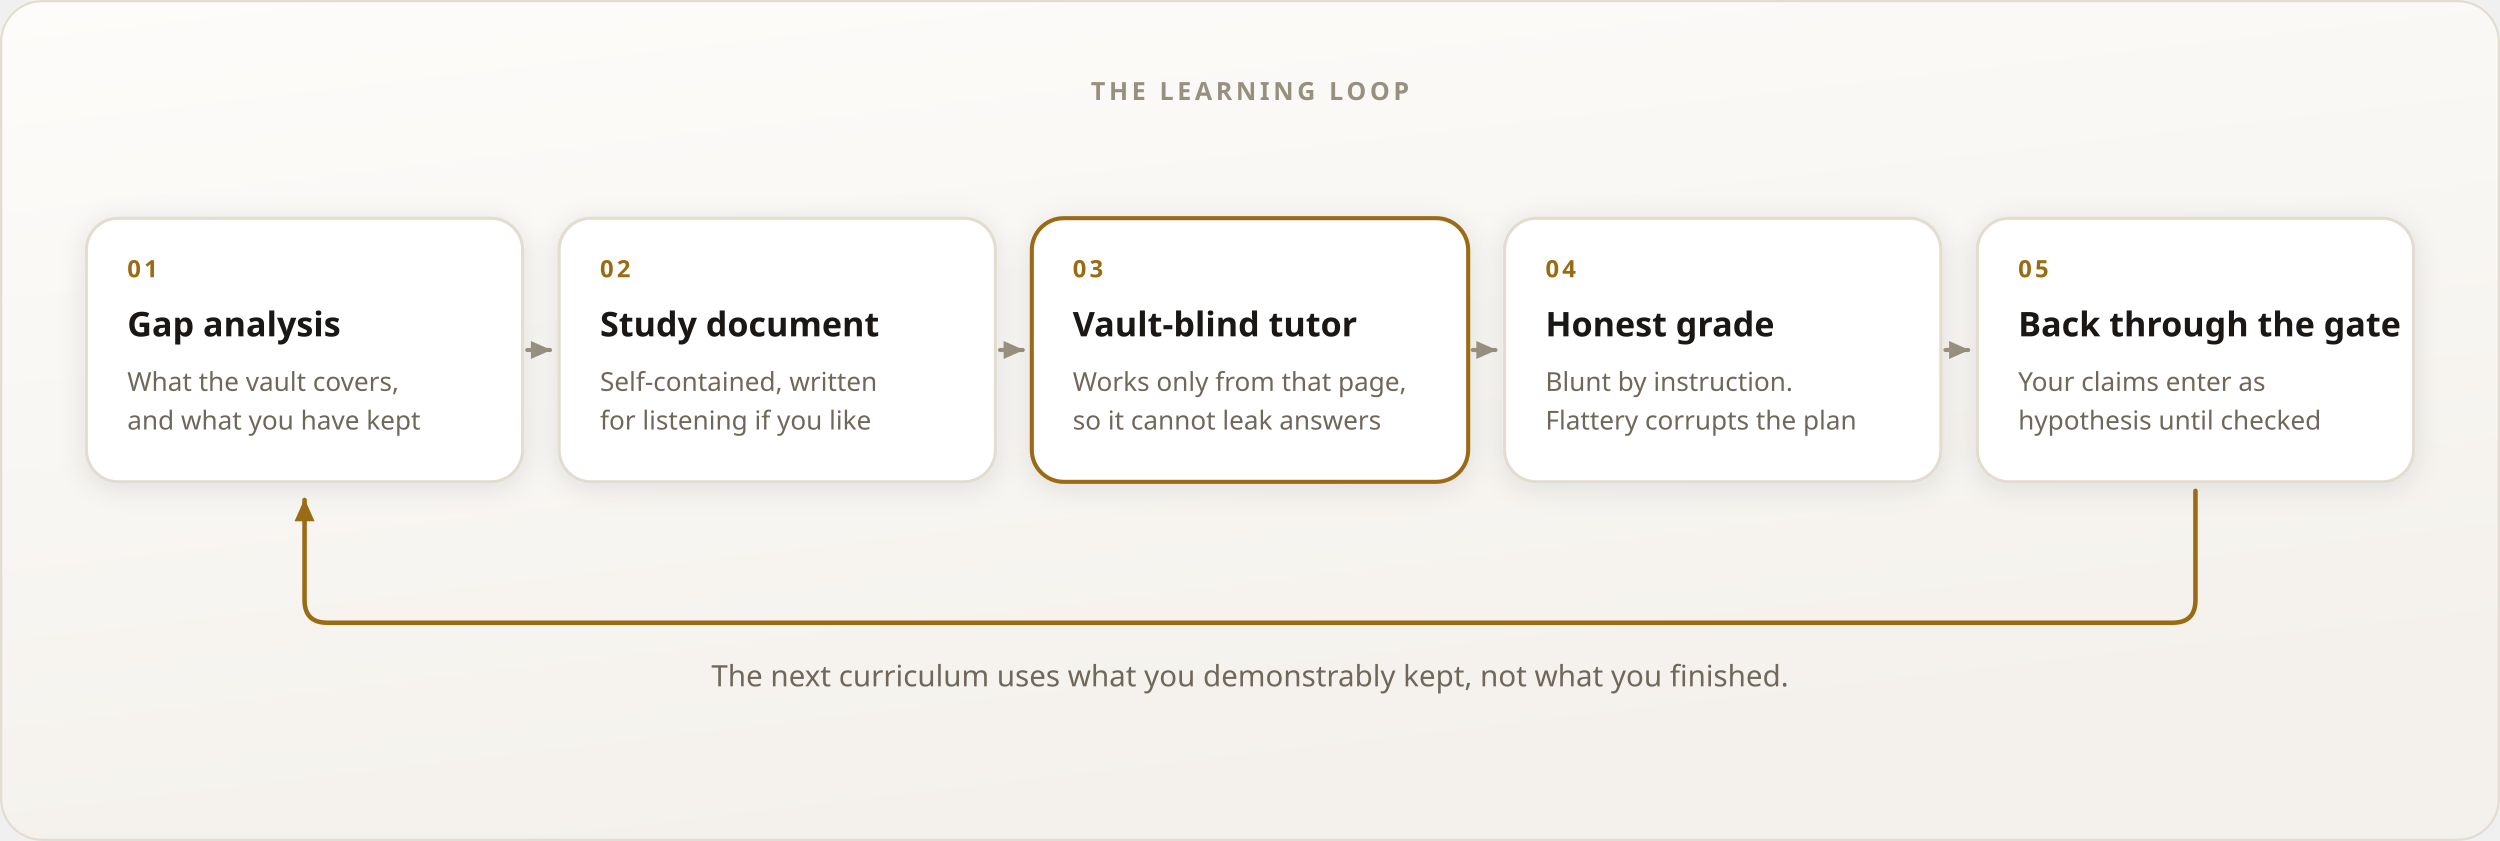
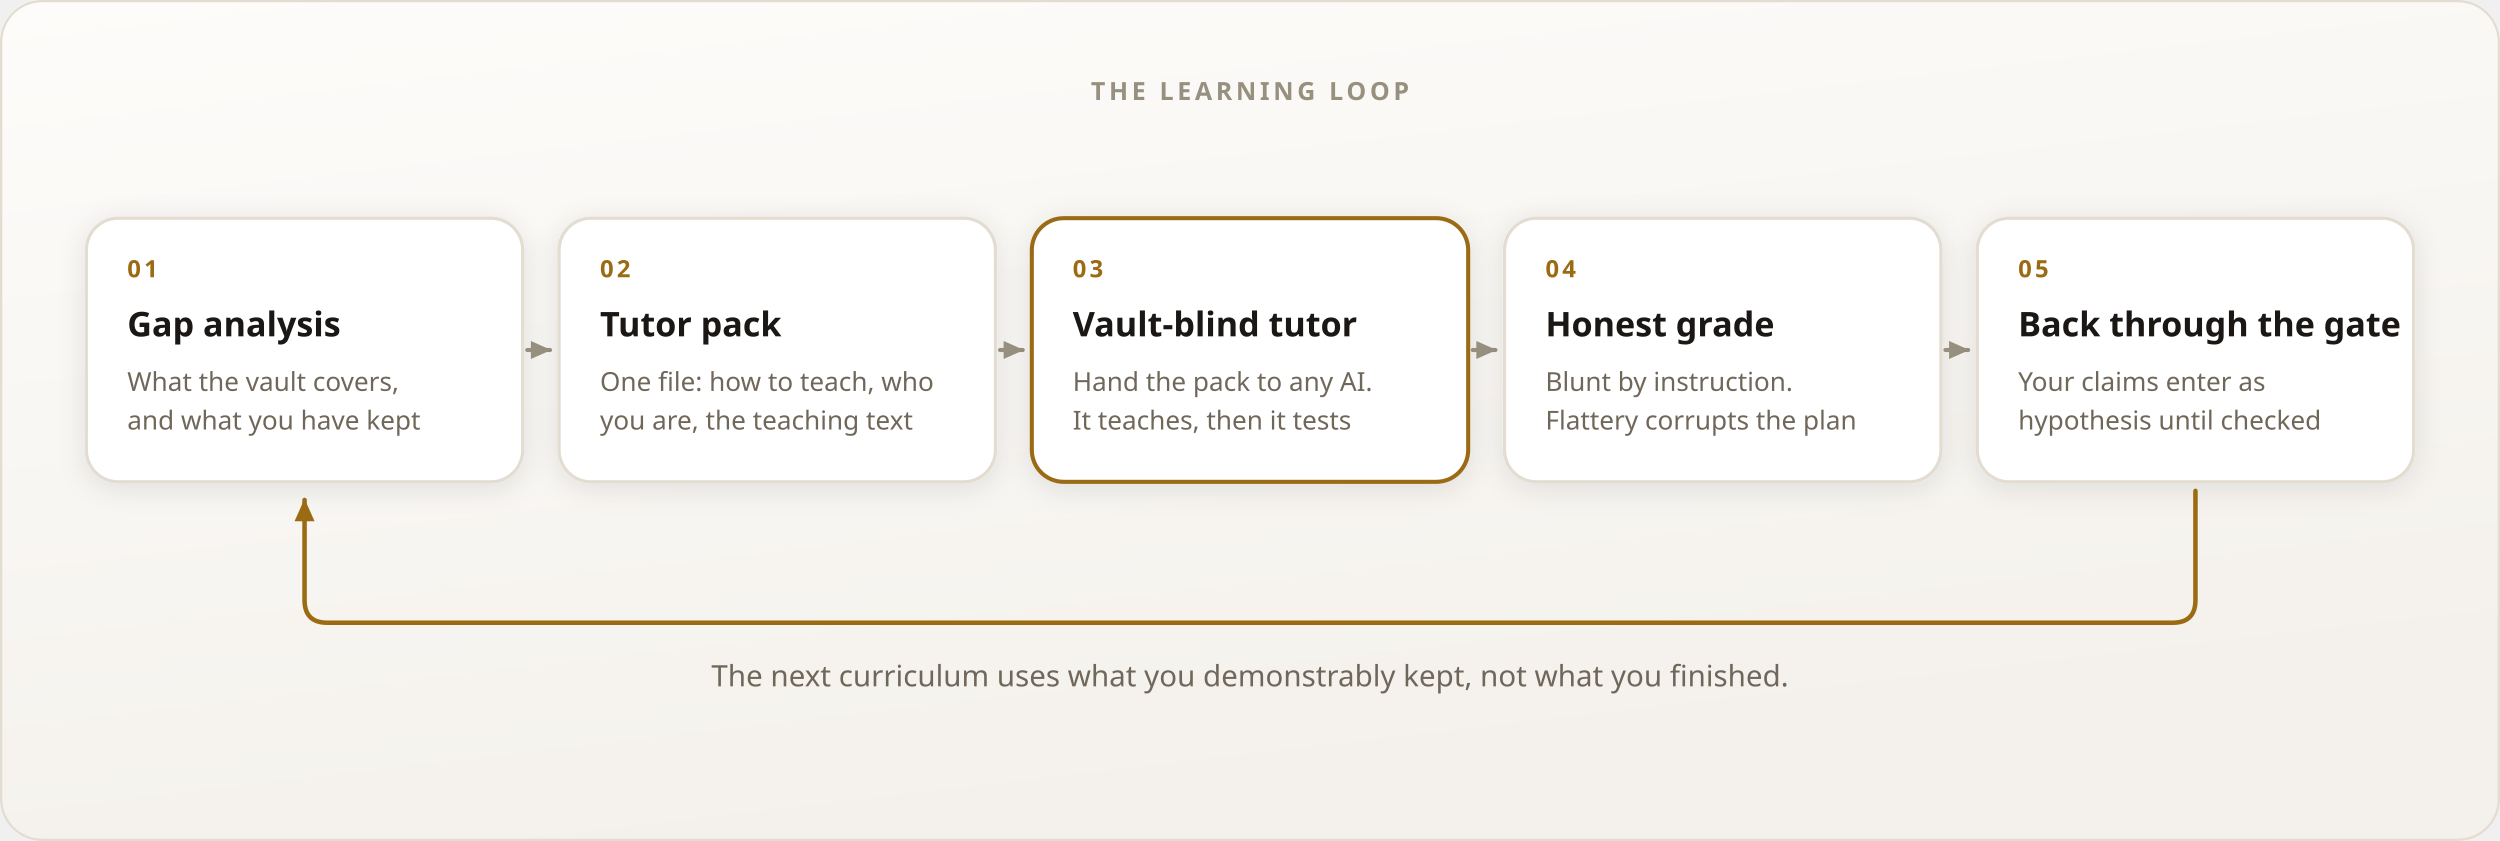
<svg xmlns="http://www.w3.org/2000/svg" viewBox="0 0 1100 370" width="1100" height="370" role="img">
  <defs>
    <linearGradient id="panel" x1="0" y1="0" x2="0.35" y2="1">
      <stop offset="0%" stop-color="#FDFCFA" />
      <stop offset="100%" stop-color="#F4F1EC" />
    </linearGradient>
    <linearGradient id="brass" x1="0" y1="0" x2="0" y2="1">
      <stop offset="0%" stop-color="#D8A548" />
      <stop offset="100%" stop-color="#9A6B12" />
    </linearGradient>
    <linearGradient id="beam" x1="0" y1="0" x2="0" y2="1">
      <stop offset="0%" stop-color="#D8A548" stop-opacity="0" />
      <stop offset="18%" stop-color="#D8A548" stop-opacity="0.85" />
      <stop offset="82%" stop-color="#D8A548" stop-opacity="0.85" />
      <stop offset="100%" stop-color="#D8A548" stop-opacity="0" />
    </linearGradient>
    <linearGradient id="fade-r" x1="0" y1="0" x2="1" y2="0">
      <stop offset="0%" stop-color="#D8D1C4" stop-opacity="0" />
      <stop offset="50%" stop-color="#D8D1C4" stop-opacity="1" />
      <stop offset="100%" stop-color="#D8D1C4" stop-opacity="0" />
    </linearGradient>
    <filter id="soft" x="-40%" y="-40%" width="180%" height="180%">
      <feDropShadow dx="0" dy="2" stdDeviation="6" flood-color="#000" flood-opacity="0.1" />
    </filter>
    <filter id="lift" x="-40%" y="-40%" width="180%" height="180%">
      <feDropShadow dx="0" dy="6" stdDeviation="16" flood-color="#000" flood-opacity="0.12" />
    </filter>
    <filter id="halo" x="-80%" y="-80%" width="260%" height="260%">
      <feGaussianBlur stdDeviation="10" />
    </filter>
    <filter id="halo-sm" x="-80%" y="-80%" width="260%" height="260%">
      <feGaussianBlur stdDeviation="4" />
    </filter>
    <marker id="arw" viewBox="0 0 10 10" refX="8.5" refY="5" markerWidth="5.5" markerHeight="5.5" orient="auto-start-reverse">
      <path d="M0 1 L9 5 L0 9 z" fill="#98907F" />
    </marker>
    <marker id="arw-a" viewBox="0 0 10 10" refX="8.5" refY="5" markerWidth="5.5" markerHeight="5.5" orient="auto-start-reverse">
      <path d="M0 1 L9 5 L0 9 z" fill="#9A6B12" />
    </marker>
    <marker id="arw-no" viewBox="0 0 10 10" refX="8.5" refY="5" markerWidth="5.5" markerHeight="5.5" orient="auto-start-reverse">
      <path d="M0 1 L9 5 L0 9 z" fill="#AE3A33" />
    </marker>
    <marker id="arw-ok" viewBox="0 0 10 10" refX="8.5" refY="5" markerWidth="5.5" markerHeight="5.5" orient="auto-start-reverse">
      <path d="M0 1 L9 5 L0 9 z" fill="#1E7A3C" />
    </marker>
  </defs>
  <rect x="0" y="0" width="1100" height="370" rx="18" fill="url(#panel)" />
  <rect x="0.5" y="0.5" width="1099" height="369" rx="18" fill="none" stroke="#E2DCD1" stroke-width="1" />
  <text x="550.0" y="44" font-family="-apple-system, BlinkMacSystemFont, 'Segoe UI', 'Noto Sans', Helvetica, Arial, sans-serif" font-size="11" font-weight="700" fill="#98907F" text-anchor="middle" letter-spacing="1.6">THE LEARNING LOOP</text>
  <rect x="38.0" y="96" width="192" height="116" rx="14" fill="#FFFFFF" stroke="#E2DCD1" stroke-width="1.4" filter="url(#soft)" />
  <text x="56.0" y="122" font-family="-apple-system, BlinkMacSystemFont, 'Segoe UI', 'Noto Sans', Helvetica, Arial, sans-serif" font-size="10.5" font-weight="700" fill="#9A6B12" letter-spacing="1.4">01</text>
  <text x="56.0" y="148" font-family="-apple-system, BlinkMacSystemFont, 'Segoe UI', 'Noto Sans', Helvetica, Arial, sans-serif" font-size="15" font-weight="700" fill="#1A1714">Gap analysis</text>
  <text x="56.0" y="172" font-family="-apple-system, BlinkMacSystemFont, 'Segoe UI', 'Noto Sans', Helvetica, Arial, sans-serif" font-size="11.5" font-weight="400" fill="#6F675A">What the vault covers,</text>
  <text x="56.0" y="189" font-family="-apple-system, BlinkMacSystemFont, 'Segoe UI', 'Noto Sans', Helvetica, Arial, sans-serif" font-size="11.5" font-weight="400" fill="#6F675A">and what you have kept</text>
  <path d="M232.0 154.0 L242.0 154.0" fill="none" stroke="#98907F" stroke-width="1.8" stroke-linecap="round" stroke-linejoin="round" marker-end="url(#arw)" />
  <rect x="246.0" y="96" width="192" height="116" rx="14" fill="#FFFFFF" stroke="#E2DCD1" stroke-width="1.4" filter="url(#soft)" />
  <text x="264.0" y="122" font-family="-apple-system, BlinkMacSystemFont, 'Segoe UI', 'Noto Sans', Helvetica, Arial, sans-serif" font-size="10.5" font-weight="700" fill="#9A6B12" letter-spacing="1.4">02</text>
-   <text x="264.0" y="148" font-family="-apple-system, BlinkMacSystemFont, 'Segoe UI', 'Noto Sans', Helvetica, Arial, sans-serif" font-size="15" font-weight="700" fill="#1A1714">Study document</text>
-   <text x="264.0" y="172" font-family="-apple-system, BlinkMacSystemFont, 'Segoe UI', 'Noto Sans', Helvetica, Arial, sans-serif" font-size="11.5" font-weight="400" fill="#6F675A">Self-contained, written</text>
-   <text x="264.0" y="189" font-family="-apple-system, BlinkMacSystemFont, 'Segoe UI', 'Noto Sans', Helvetica, Arial, sans-serif" font-size="11.5" font-weight="400" fill="#6F675A">for listening if you like</text>
+   <text x="264.0" y="148" font-family="-apple-system, BlinkMacSystemFont, 'Segoe UI', 'Noto Sans', Helvetica, Arial, sans-serif" font-size="15" font-weight="700" fill="#1A1714">Tutor pack</text>
+   <text x="264.0" y="172" font-family="-apple-system, BlinkMacSystemFont, 'Segoe UI', 'Noto Sans', Helvetica, Arial, sans-serif" font-size="11.5" font-weight="400" fill="#6F675A">One file: how to teach, who</text>
+   <text x="264.0" y="189" font-family="-apple-system, BlinkMacSystemFont, 'Segoe UI', 'Noto Sans', Helvetica, Arial, sans-serif" font-size="11.5" font-weight="400" fill="#6F675A">you are, the teaching text</text>
  <path d="M440.0 154.0 L450.0 154.0" fill="none" stroke="#98907F" stroke-width="1.8" stroke-linecap="round" stroke-linejoin="round" marker-end="url(#arw)" />
  <rect x="454.0" y="96" width="192" height="116" rx="14" fill="#FFFFFF" stroke="#9A6B12" stroke-width="1.8" filter="url(#soft)" />
  <text x="472.0" y="122" font-family="-apple-system, BlinkMacSystemFont, 'Segoe UI', 'Noto Sans', Helvetica, Arial, sans-serif" font-size="10.5" font-weight="700" fill="#9A6B12" letter-spacing="1.4">03</text>
  <text x="472.0" y="148" font-family="-apple-system, BlinkMacSystemFont, 'Segoe UI', 'Noto Sans', Helvetica, Arial, sans-serif" font-size="15" font-weight="700" fill="#1A1714">Vault-blind tutor</text>
-   <text x="472.0" y="172" font-family="-apple-system, BlinkMacSystemFont, 'Segoe UI', 'Noto Sans', Helvetica, Arial, sans-serif" font-size="11.5" font-weight="400" fill="#6F675A">Works only from that page,</text>
-   <text x="472.0" y="189" font-family="-apple-system, BlinkMacSystemFont, 'Segoe UI', 'Noto Sans', Helvetica, Arial, sans-serif" font-size="11.5" font-weight="400" fill="#6F675A">so it cannot leak answers</text>
+   <text x="472.0" y="172" font-family="-apple-system, BlinkMacSystemFont, 'Segoe UI', 'Noto Sans', Helvetica, Arial, sans-serif" font-size="11.5" font-weight="400" fill="#6F675A">Hand the pack to any AI.</text>
+   <text x="472.0" y="189" font-family="-apple-system, BlinkMacSystemFont, 'Segoe UI', 'Noto Sans', Helvetica, Arial, sans-serif" font-size="11.5" font-weight="400" fill="#6F675A">It teaches, then it tests</text>
  <path d="M648.0 154.0 L658.0 154.0" fill="none" stroke="#98907F" stroke-width="1.8" stroke-linecap="round" stroke-linejoin="round" marker-end="url(#arw)" />
  <rect x="662.0" y="96" width="192" height="116" rx="14" fill="#FFFFFF" stroke="#E2DCD1" stroke-width="1.4" filter="url(#soft)" />
  <text x="680.0" y="122" font-family="-apple-system, BlinkMacSystemFont, 'Segoe UI', 'Noto Sans', Helvetica, Arial, sans-serif" font-size="10.5" font-weight="700" fill="#9A6B12" letter-spacing="1.4">04</text>
  <text x="680.0" y="148" font-family="-apple-system, BlinkMacSystemFont, 'Segoe UI', 'Noto Sans', Helvetica, Arial, sans-serif" font-size="15" font-weight="700" fill="#1A1714">Honest grade</text>
  <text x="680.0" y="172" font-family="-apple-system, BlinkMacSystemFont, 'Segoe UI', 'Noto Sans', Helvetica, Arial, sans-serif" font-size="11.5" font-weight="400" fill="#6F675A">Blunt by instruction.</text>
  <text x="680.0" y="189" font-family="-apple-system, BlinkMacSystemFont, 'Segoe UI', 'Noto Sans', Helvetica, Arial, sans-serif" font-size="11.5" font-weight="400" fill="#6F675A">Flattery corrupts the plan</text>
  <path d="M856.0 154.0 L866.0 154.0" fill="none" stroke="#98907F" stroke-width="1.8" stroke-linecap="round" stroke-linejoin="round" marker-end="url(#arw)" />
  <rect x="870.0" y="96" width="192" height="116" rx="14" fill="#FFFFFF" stroke="#E2DCD1" stroke-width="1.4" filter="url(#soft)" />
  <text x="888.0" y="122" font-family="-apple-system, BlinkMacSystemFont, 'Segoe UI', 'Noto Sans', Helvetica, Arial, sans-serif" font-size="10.5" font-weight="700" fill="#9A6B12" letter-spacing="1.4">05</text>
  <text x="888.0" y="148" font-family="-apple-system, BlinkMacSystemFont, 'Segoe UI', 'Noto Sans', Helvetica, Arial, sans-serif" font-size="15" font-weight="700" fill="#1A1714">Back through the gate</text>
  <text x="888.0" y="172" font-family="-apple-system, BlinkMacSystemFont, 'Segoe UI', 'Noto Sans', Helvetica, Arial, sans-serif" font-size="11.5" font-weight="400" fill="#6F675A">Your claims enter as</text>
  <text x="888.0" y="189" font-family="-apple-system, BlinkMacSystemFont, 'Segoe UI', 'Noto Sans', Helvetica, Arial, sans-serif" font-size="11.5" font-weight="400" fill="#6F675A">hypothesis until checked</text>
  <path d="M966.0 216 L966.0 264 Q966.0 274 956.0 274 L144.0 274 Q134.0 274 134.0 264 L134.0 220" fill="none" stroke="#9A6B12" stroke-width="2" stroke-linecap="round" stroke-linejoin="round" marker-end="url(#arw-a)" />
  <text x="550.0" y="302" font-family="-apple-system, BlinkMacSystemFont, 'Segoe UI', 'Noto Sans', Helvetica, Arial, sans-serif" font-size="13" font-weight="400" fill="#6F675A" text-anchor="middle">The next curriculum uses what you demonstrably kept, not what you finished.</text>
</svg>
